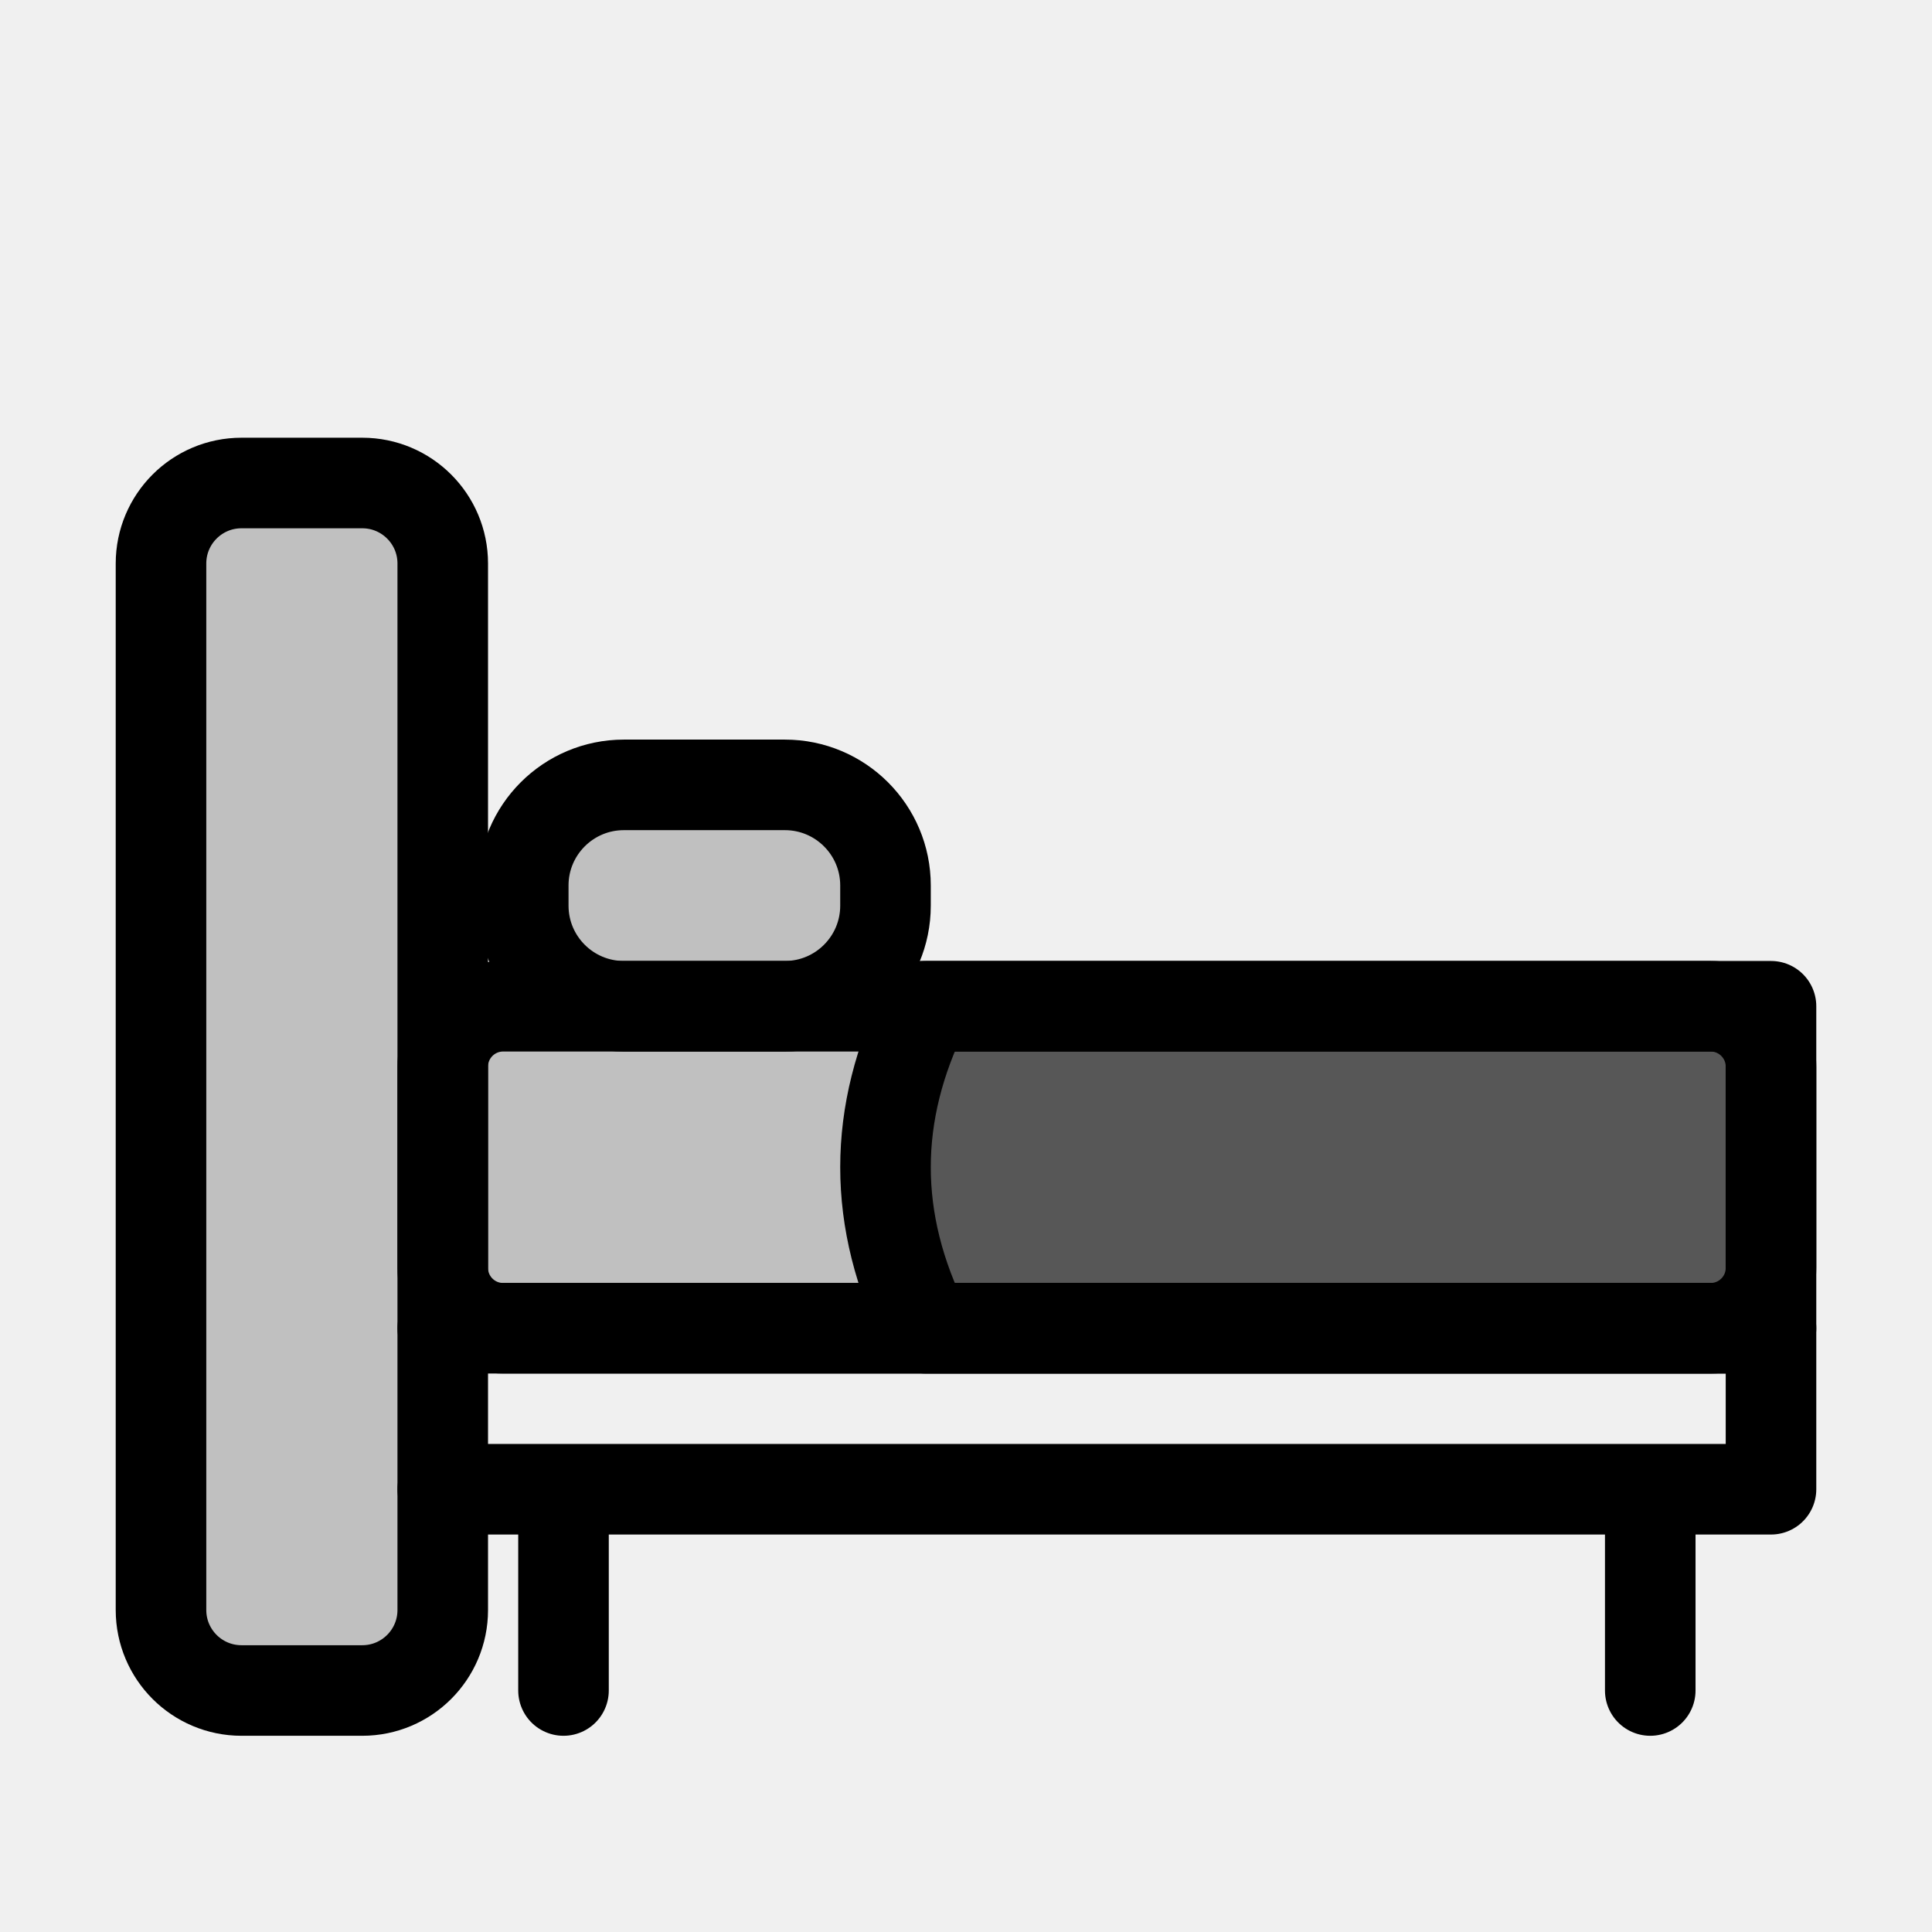
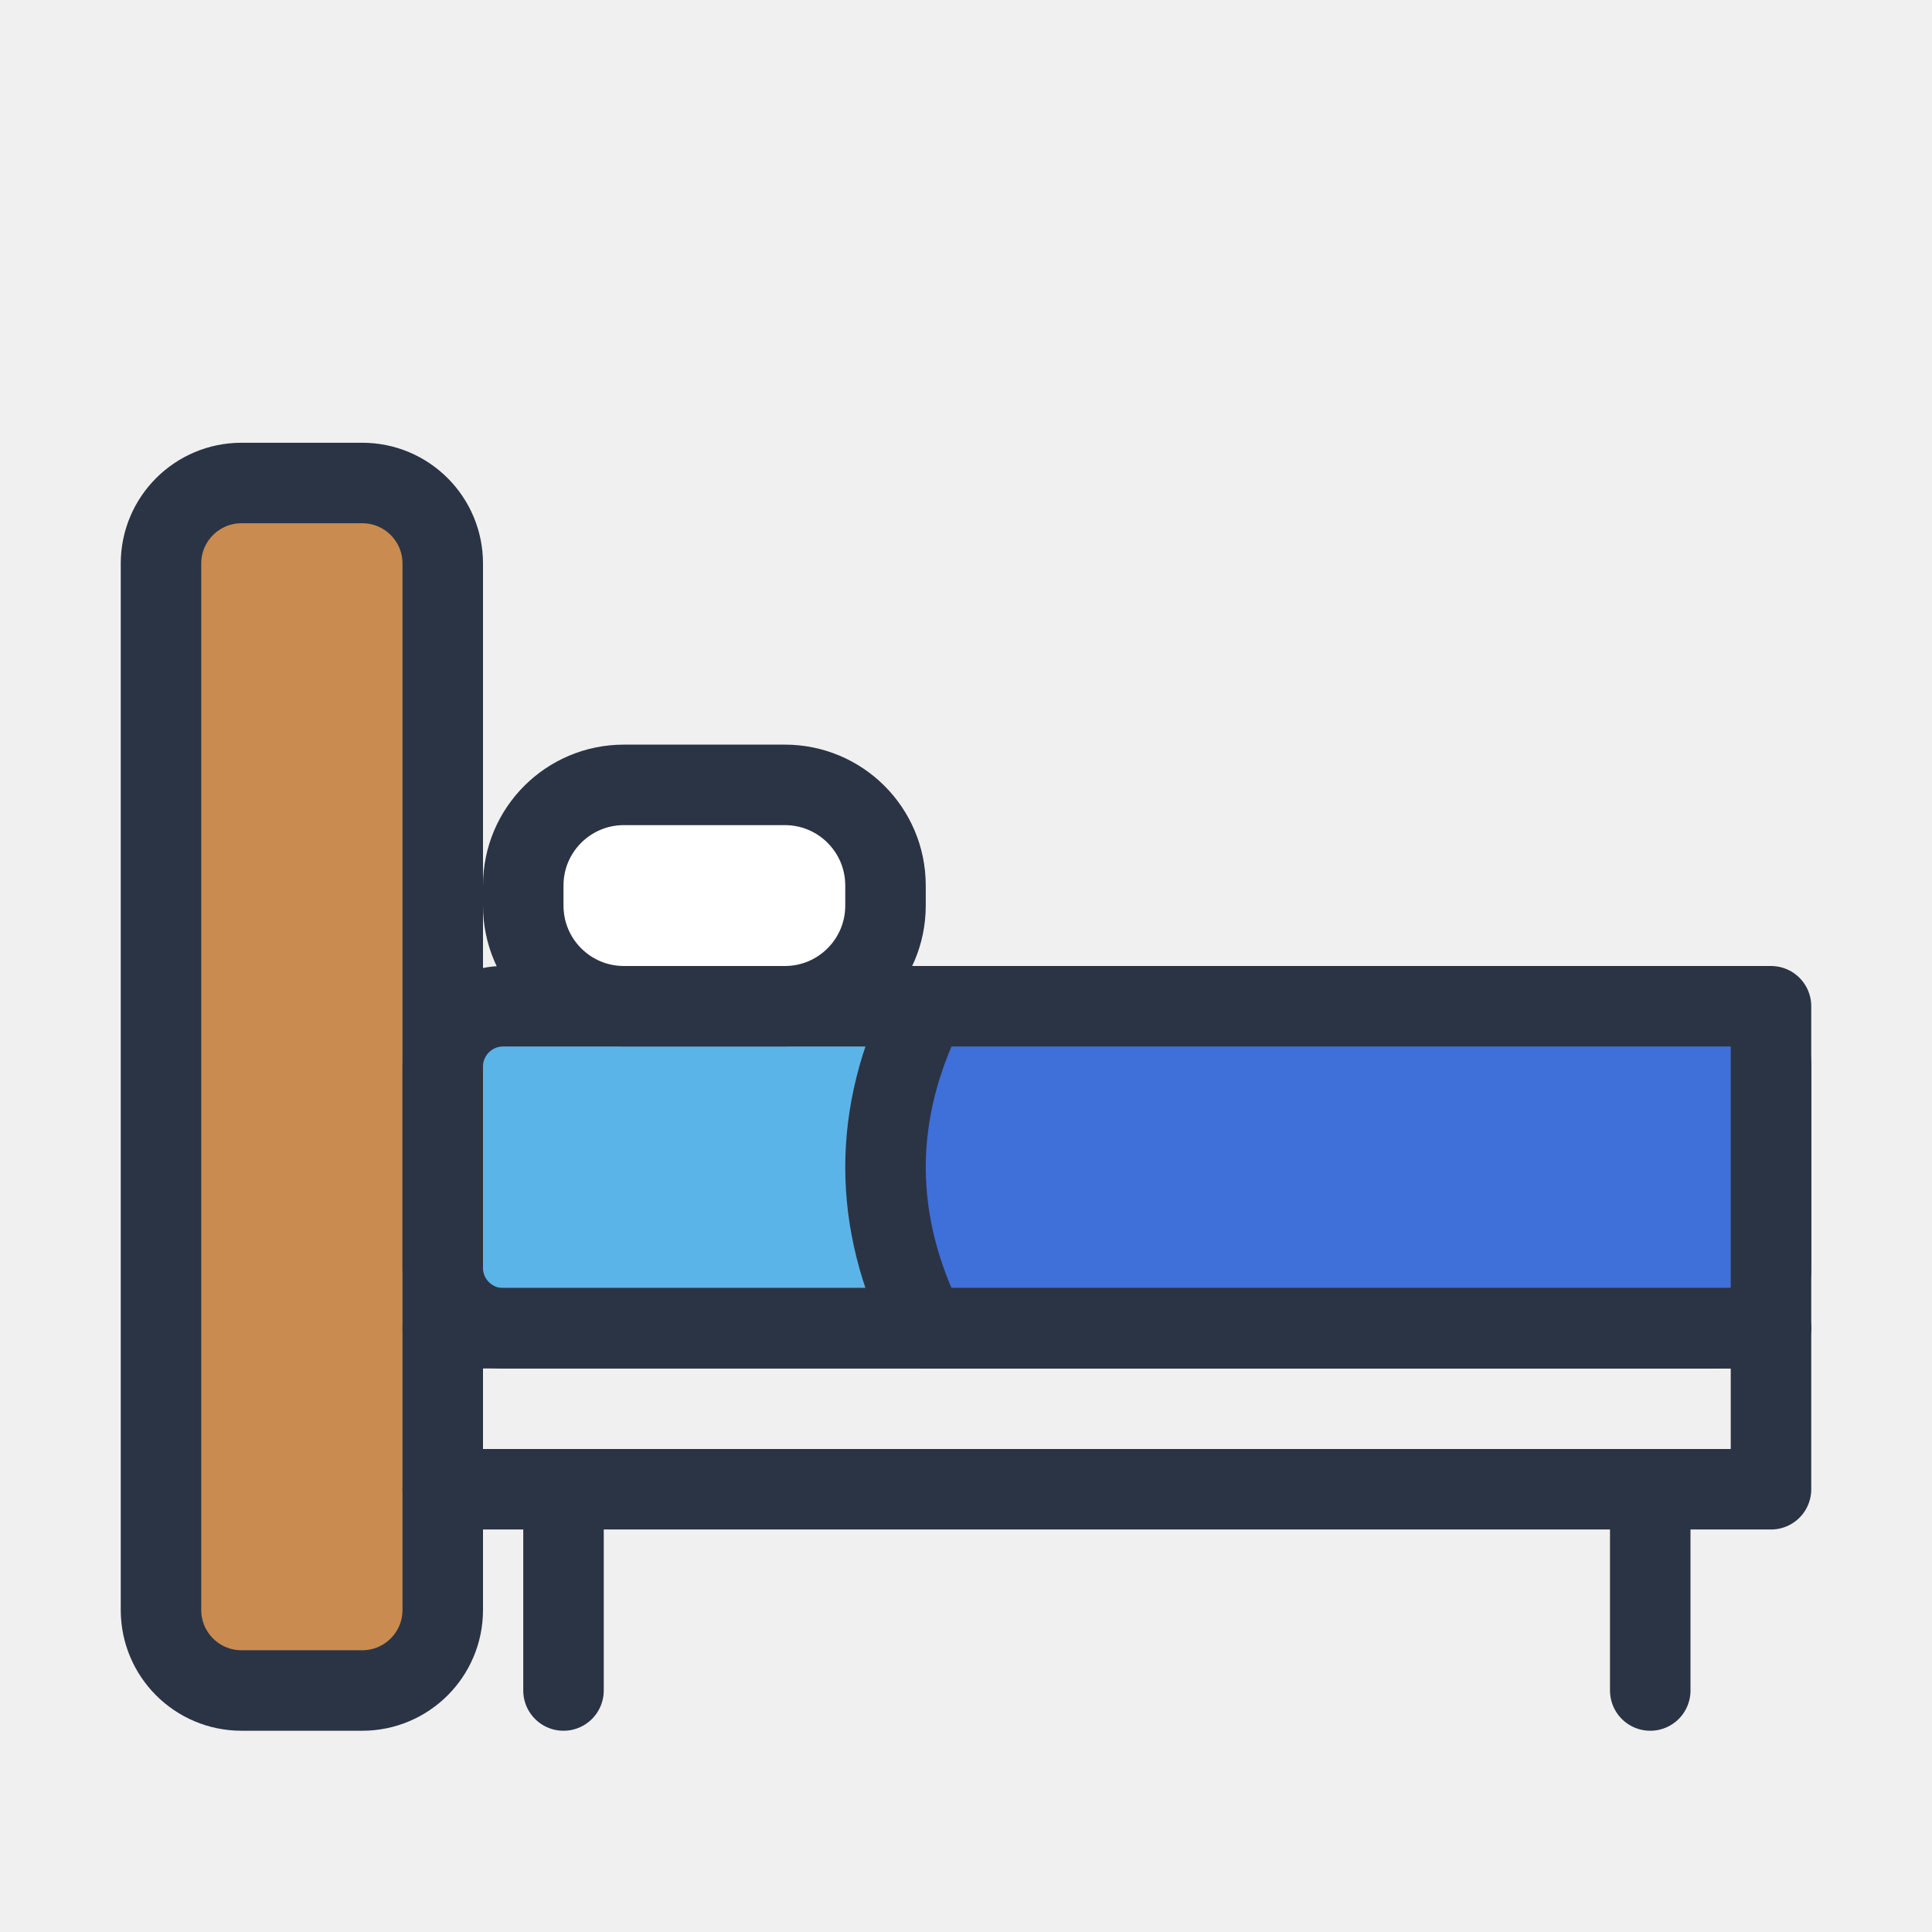
- <svg xmlns="http://www.w3.org/2000/svg" viewBox="0 0 48 48" fill="none" stroke="#000" stroke-width="2.25" stroke-linecap="round" stroke-linejoin="round">
-   <rect x="4" y="12" width="7" height="30" rx="2" fill="#000" fill-opacity=".2" />
-   <rect x="11" y="25" width="33" height="8" rx="1.5" fill="#000" fill-opacity=".2" />
-   <path d="M23 25 H44 V33 H23 Q21 29 23 25Z" fill="#000" fill-opacity=".55" />
-   <rect x="13" y="19.5" width="9" height="5.5" rx="2.5" fill="#000" fill-opacity=".2" />
+ <svg xmlns="http://www.w3.org/2000/svg" viewBox="0 0 48 48" fill="none" stroke="#2b3445" stroke-width="2" stroke-linecap="round" stroke-linejoin="round">
+   <rect x="4" y="12" width="7" height="30" rx="2" fill="#c98b4f" />
+   <rect x="11" y="25" width="33" height="8" rx="1.5" fill="#5bb4e8" />
+   <path d="M23 25 H44 V33 H23 Q21 29 23 25Z" fill="#3f6fd8" />
+   <rect x="13" y="19.5" width="9" height="5.5" rx="2.5" fill="#ffffff" />
  <path d="M11 33 H44 V37 H11 M14 37 V42 M41 37 V42" />
</svg>
